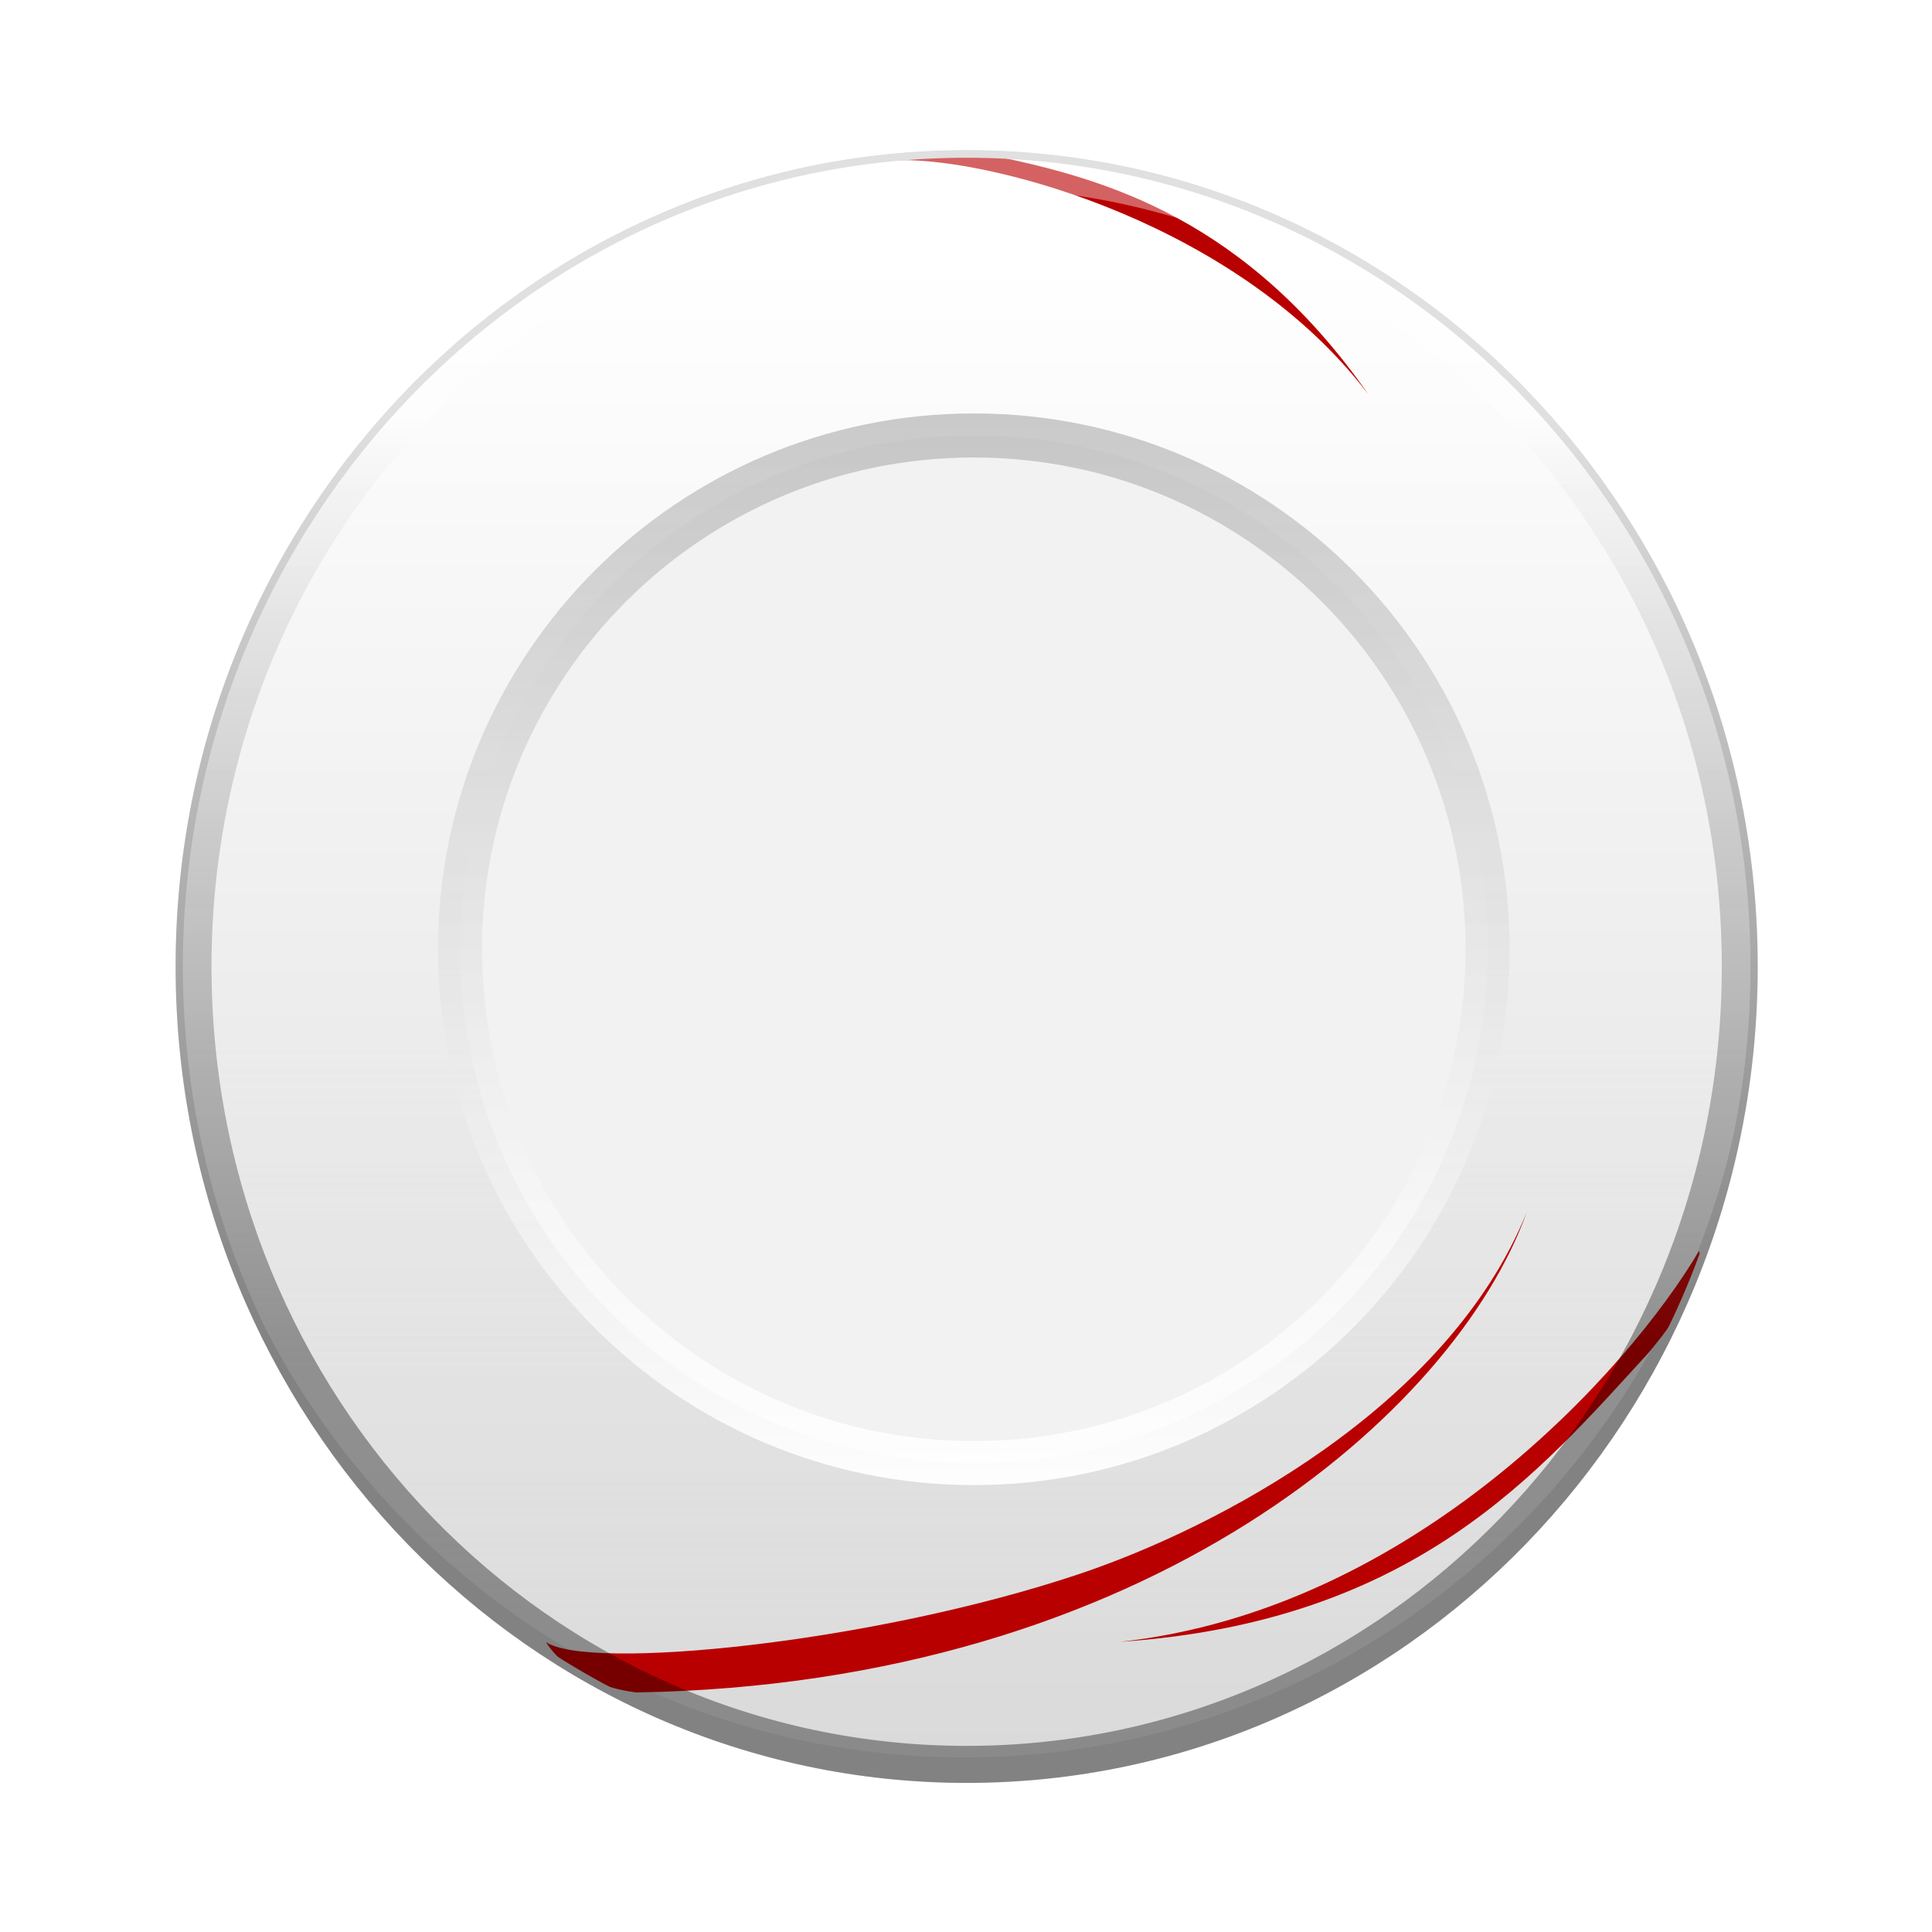
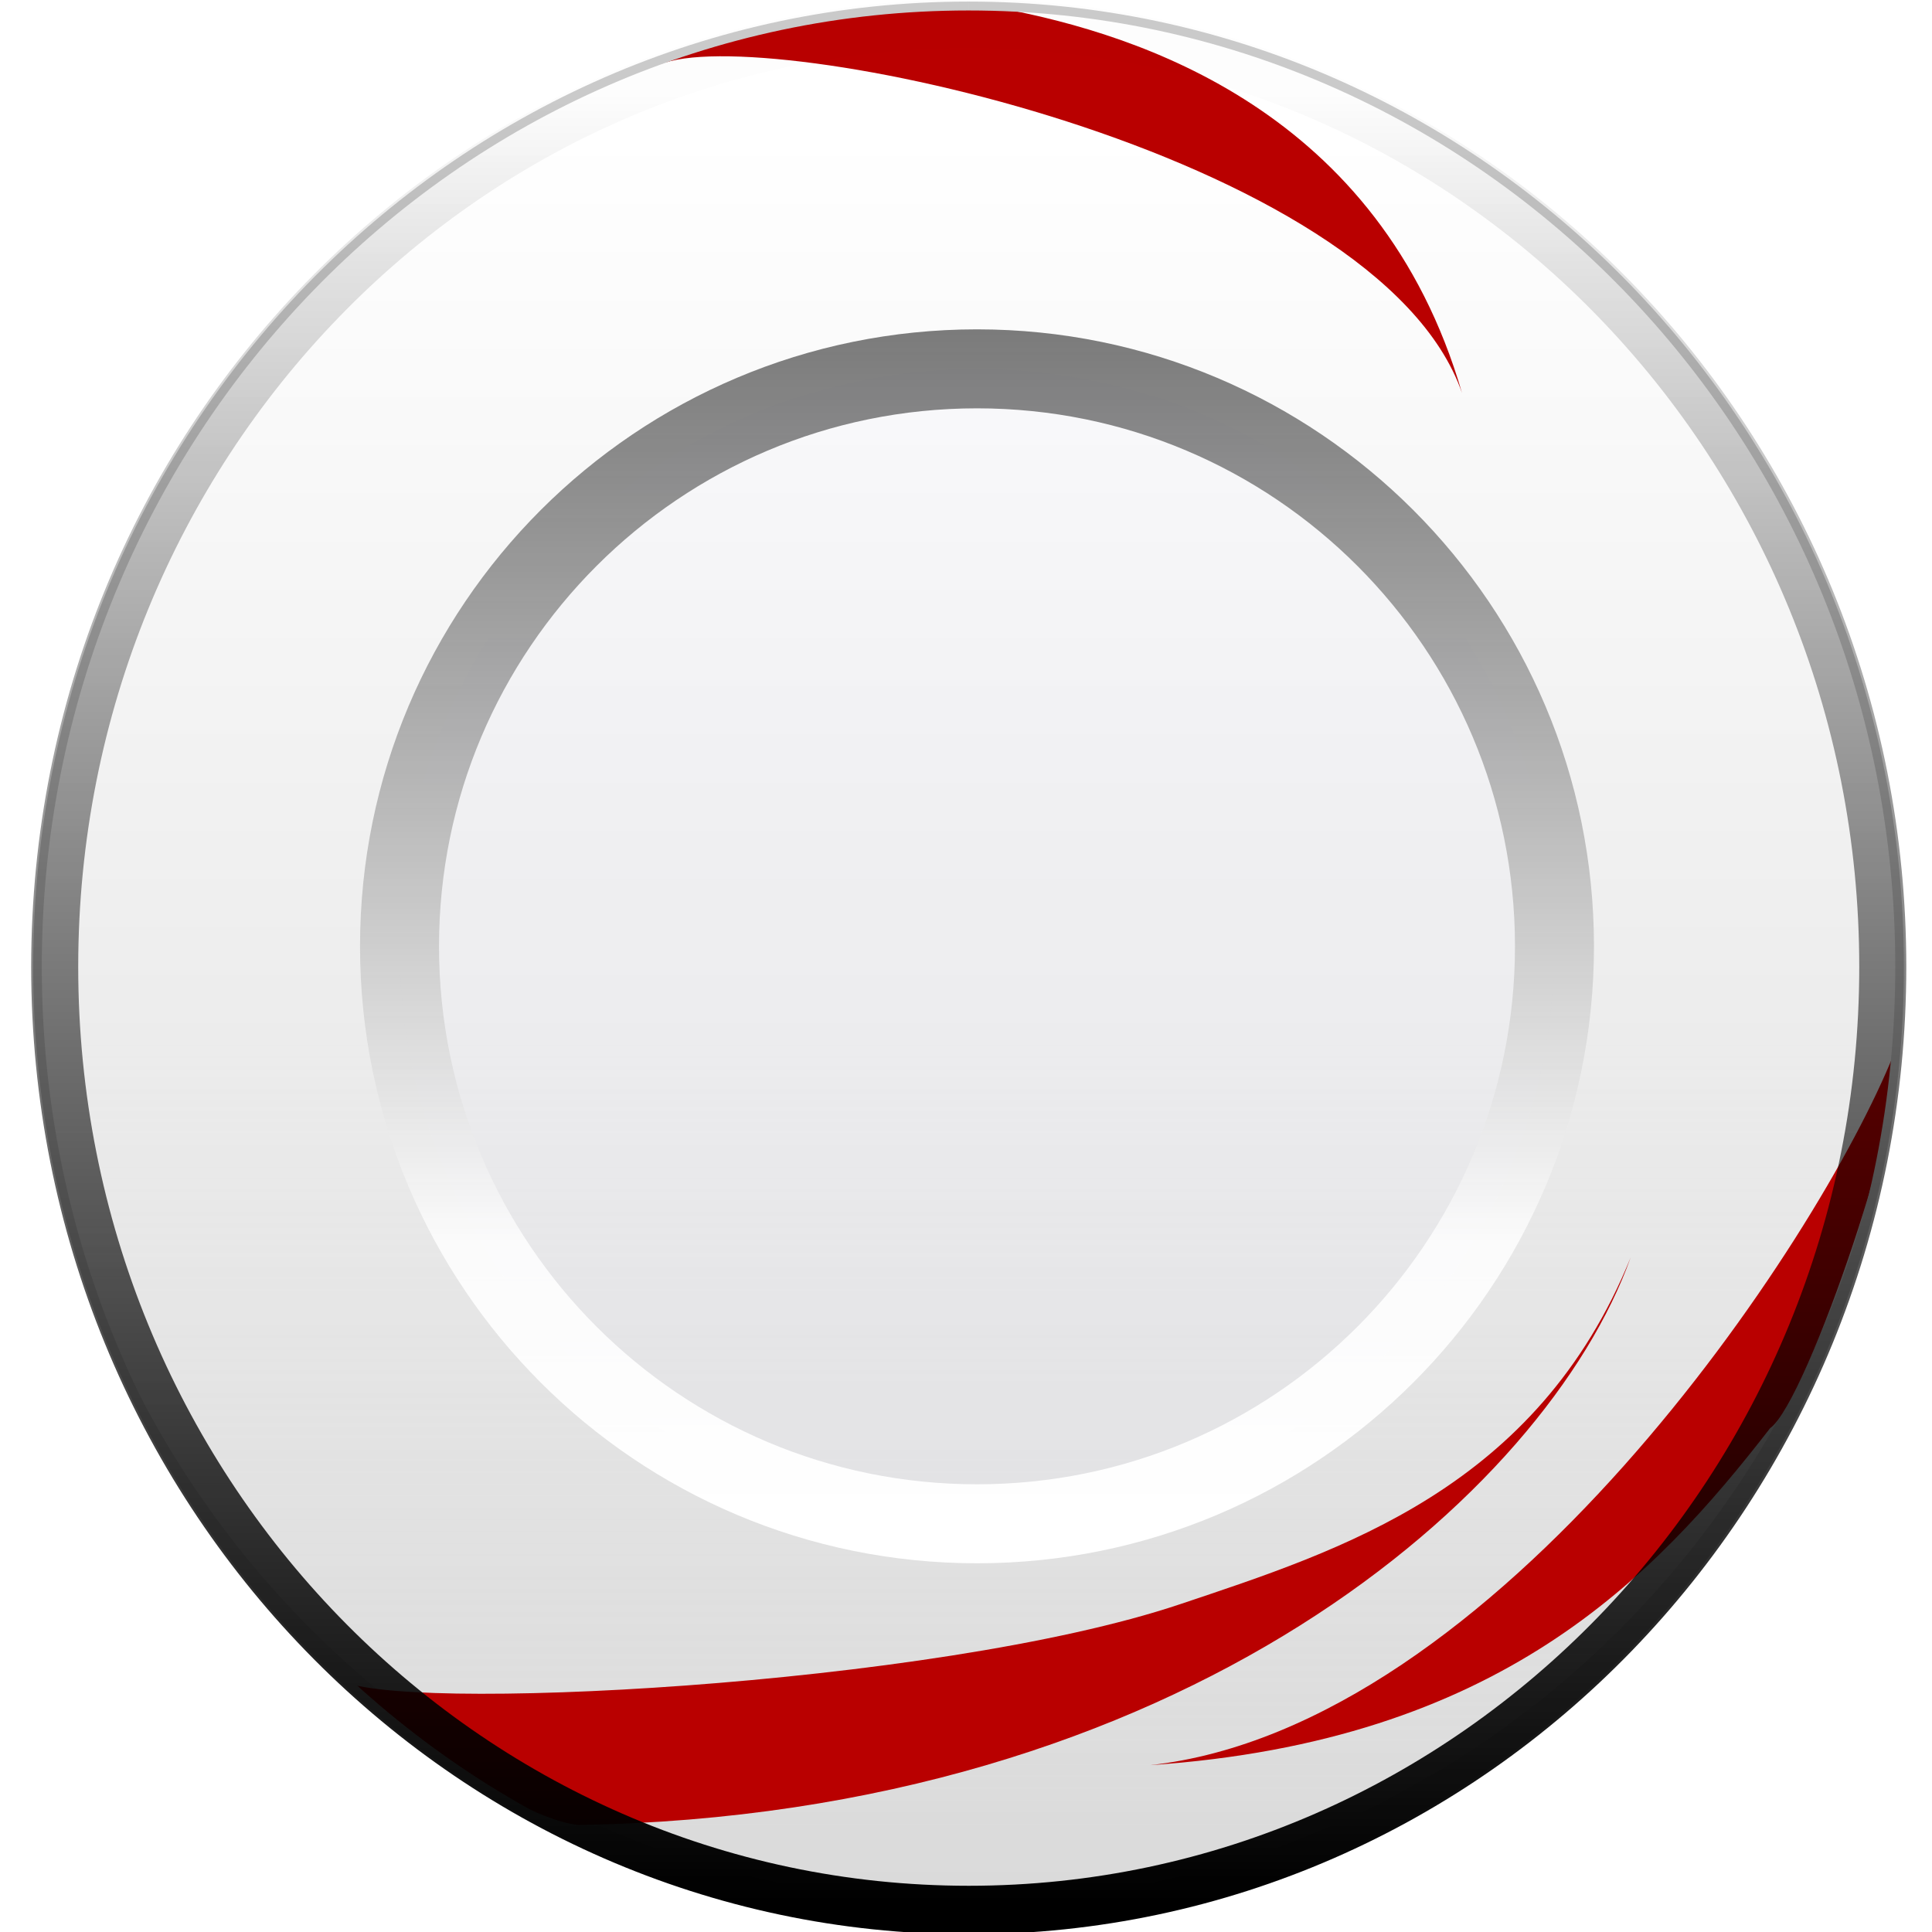
- <svg xmlns="http://www.w3.org/2000/svg" xmlns:ns1="http://www.openswatchbook.org/uri/2009/osb" xmlns:xlink="http://www.w3.org/1999/xlink" width="433.792" height="433.774" id="svg2" version="1.1">
+ <svg xmlns="http://www.w3.org/2000/svg" xmlns:ns1="http://www.openswatchbook.org/uri/2009/osb" xmlns:xlink="http://www.w3.org/1999/xlink" width="366.89" height="366.89" id="svg2" version="1.1">
  <defs id="defs4">
+     <linearGradient id="linearGradient7037">
+       <stop style="stop-color:#000000;stop-opacity:1;" offset="0" id="stop7039" />
+       <stop style="stop-color:#000000;stop-opacity:0.009;" offset="1" id="stop7041" />
+     </linearGradient>
    <linearGradient id="linearGradient3083">
      <stop id="stop3085" offset="0" style="stop-color:#ffffff;stop-opacity:1;" />
-       <stop style="stop-color:#ffffff;stop-opacity:0.438;" offset="0.179" id="stop3087" />
-       <stop id="stop3089" offset="1" style="stop-color:#646464;stop-opacity:0.545;" />
+       <stop style="stop-color:#ffffff;stop-opacity:0.839;" offset="0.231" id="stop3087" />
+       <stop id="stop3089" offset="1" style="stop-color:#4b4b4b;stop-opacity:0.75;" />
    </linearGradient>
    <linearGradient id="linearGradient3052">
      <stop style="stop-color:#280000;stop-opacity:1;" offset="0" id="stop3054" />
      <stop style="stop-color:#280000;stop-opacity:0;" offset="1" id="stop3056" />
    </linearGradient>
    <linearGradient id="linearGradient3044">
      <stop style="stop-color:#ffffff;stop-opacity:1;" offset="0" id="stop3046" />
      <stop id="stop3081" offset="0.5" style="stop-color:#b1b1b1;stop-opacity:0.659;" />
      <stop style="stop-color:#646464;stop-opacity:0.321;" offset="1" id="stop3048" />
    </linearGradient>
    <linearGradient ns1:paint="gradient" id="linearGradient3032">
      <stop id="stop3034" offset="0" style="stop-color:#ff00ff;stop-opacity:1;" />
      <stop id="stop3040" offset="1" style="stop-color:#ffffff;stop-opacity:1;" />
    </linearGradient>
    <linearGradient id="linearGradient5801">
      <stop style="stop-color:#ffffff;stop-opacity:0.384;" offset="0" id="stop5803" />
      <stop style="stop-color:#000000;stop-opacity:0.366;" offset="1" id="stop5805" />
    </linearGradient>
    <linearGradient id="linearGradient5733">
      <stop style="stop-color:#ffffff;stop-opacity:1;" offset="0" id="stop5735" />
      <stop style="stop-color:#000000;stop-opacity:0.018;" offset="1" id="stop5737" />
    </linearGradient>
    <linearGradient id="linearGradient5530" ns1:paint="gradient">
      <stop style="stop-color:#000000;stop-opacity:0.223;" offset="0" id="stop5532" />
      <stop id="stop3030" offset="0.5" style="stop-color:#ffffff;stop-opacity:1;" />
      <stop id="stop3028" offset="1" style="stop-color:#000000;stop-opacity:0.223;" />
    </linearGradient>
    <linearGradient id="linearGradient4078" ns1:paint="solid">
      <stop style="stop-color:#cccccc;stop-opacity:0.138;" offset="0" id="stop4080" />
    </linearGradient>
    <linearGradient id="linearGradient4072">
      <stop id="stop4074" offset="0" style="stop-color:#ffffff;stop-opacity:0.83;" />
      <stop id="stop4076" offset="1" style="stop-color:#cccccc;stop-opacity:1;" />
    </linearGradient>
    <linearGradient id="linearGradient4008">
      <stop style="stop-color:#ffffff;stop-opacity:1;" offset="0" id="stop4010" />
      <stop id="stop5584" offset="0.402" style="stop-color:#ffffff;stop-opacity:0.634;" />
      <stop style="stop-color:#f0f0f0;stop-opacity:0.268;" offset="0.909" id="stop5586" />
      <stop style="stop-color:#cccccc;stop-opacity:1;" offset="1" id="stop4012" />
    </linearGradient>
    <linearGradient xlink:href="#linearGradient5530" id="linearGradient5534" x1="274.539" y1="535.219" x2="599.747" y2="535.219" gradientUnits="userSpaceOnUse" />
    <linearGradient xlink:href="#linearGradient4008" id="linearGradient5582" x1="431.28" y1="329.64" x2="431.28" y2="840.625" gradientUnits="userSpaceOnUse" />
-     <linearGradient xlink:href="#linearGradient5801" id="linearGradient5807" x1="428.588" y1="367.721" x2="428.588" y2="619.969" gradientUnits="userSpaceOnUse" />
    <linearGradient xlink:href="#linearGradient3044" id="linearGradient3050" x1="430.426" y1="676.731" x2="430.426" y2="240.247" gradientUnits="userSpaceOnUse" />
    <linearGradient xlink:href="#linearGradient3052" id="linearGradient3058" x1="280" y1="535.219" x2="594.286" y2="535.219" gradientUnits="userSpaceOnUse" />
-     <linearGradient xlink:href="#linearGradient3083" id="linearGradient3079" gradientUnits="userSpaceOnUse" x1="430.426" y1="706.679" x2="430.426" y2="240.247" />
+     <linearGradient xlink:href="#linearGradient3083" id="linearGradient3079" gradientUnits="userSpaceOnUse" x1="430.426" y1="692.674" x2="430.426" y2="359.322" />
+     <linearGradient xlink:href="#linearGradient7037" id="linearGradient7043" x1="430.734" y1="730.391" x2="430.734" y2="317.413" gradientUnits="userSpaceOnUse" />
  </defs>
-   <g id="layer1" transform="translate(-99.13661,-63.02808)">
-     <path transform="matrix(0.8196491,0,0,0.8458282,-36.26721,-156.9345)" d="m 645.714,516.648 a 215.714,215.714 0 1 1 -431.429,0 215.714,215.714 0 1 1 431.429,0 z" id="path3817" style="fill:#cccccc;fill-opacity:1;fill-rule:nonzero;stroke:#280000;stroke-width:0;stroke-miterlimit:4;stroke-opacity:0.54;stroke-dasharray:none" />
-     <path style="fill:url(#linearGradient5582);fill-opacity:1;fill-rule:nonzero;stroke:none" id="path2987" d="m 647.077,516.648 a 217.077,217.077 0 1 1 -434.154,0 217.077,217.077 0 1 1 434.154,0 z" transform="matrix(0.8169539,0,0,0.8318439,-35.69374,-152.7304)" />
-     <path transform="matrix(0.7341527,0,0,0.7341527,-3.141554,-116.7652)" d="m 594.286,535.219 a 157.143,157.143 0 1 1 -314.286,0 157.143,157.143 0 1 1 314.286,0 z" id="path3819" style="fill:#f2f2f2;fill-opacity:1;fill-rule:nonzero;stroke:url(#linearGradient3079);stroke-width:13.47;stroke-linecap:butt;stroke-linejoin:miter;stroke-miterlimit:4;stroke-opacity:1;stroke-dasharray:none;stroke-dashoffset:0" />
+   <g id="layer1" transform="translate(-138.2544,-96.46073)">
+     <path transform="matrix(0.8196491,0,0,0.8458282,-30.26721,-156.9345)" d="m 645.714,516.648 a 215.714,215.714 0 1 1 -431.429,0 215.714,215.714 0 1 1 431.429,0 z" id="path3817" style="fill:#cccccc;fill-opacity:1;fill-rule:nonzero;stroke:#280000;stroke-width:0;stroke-miterlimit:4;stroke-opacity:0.54;stroke-dasharray:none" />
+     <path style="fill:url(#linearGradient5582);fill-opacity:1;fill-rule:nonzero;stroke:none" id="path2987" d="m 647.077,516.648 a 217.077,217.077 0 1 1 -434.154,0 217.077,217.077 0 1 1 434.154,0 z" transform="matrix(0.8169539,0,0,0.8318439,-29.69374,-152.7304)" />
+     <path transform="matrix(0.6978585,0,0,0.6978585,18.72421,-97.33986)" d="m 594.286,535.219 a 157.143,157.143 0 1 1 -314.286,0 157.143,157.143 0 1 1 314.286,0 z" id="path3819" style="fill:#f2f2ff;fill-opacity:0.09;fill-rule:nonzero;stroke:url(#linearGradient3079);stroke-width:21.494;stroke-linecap:butt;stroke-linejoin:miter;stroke-miterlimit:4;stroke-opacity:1;stroke-dasharray:none;stroke-dashoffset:0" />
  </g>
-   <g id="layer3" transform="translate(-99.13661,-63.02808)">
-     <path style="fill:#b90000;fill-opacity:1;stroke:#000000;stroke-width:0;stroke-linecap:butt;stroke-linejoin:miter;stroke-miterlimit:4;stroke-opacity:1;stroke-dasharray:none" d="m 221.73,431.712 c 9.42,6.529 73.126,0.366 119.799,-15.294 30.588,-10.263 82.567,-37.244 100.391,-81.162 -15.989,44.602 -84.91,105.895 -199.873,107.776 -15.18,-1.843 -20.316,-11.32 -20.316,-11.32 z" id="path5632" />
-     <path style="fill:#b90000;fill-opacity:1;stroke:#000000;stroke-width:0;stroke-linecap:butt;stroke-linejoin:miter;stroke-miterlimit:4;stroke-opacity:1;stroke-dasharray:none" d="m 469.111,366.964 c -24.398,26.586 -52.198,60.189 -118.433,64.702 65.798,-7.25 114.151,-61.001 129.939,-87.763 2.572,7.018 -11.506,23.06 -11.506,23.06 z" id="path5632-9" />
-     <path style="fill:#b90000;fill-opacity:1;stroke:#000000;stroke-width:0;stroke-linecap:butt;stroke-linejoin:miter;stroke-miterlimit:4;stroke-opacity:1;stroke-dasharray:none" d="M 322.804,98.122 C 347.449,103.255 378.869,112.218 406.388,151.58 377.44,113.517 322.827,98.714 301.316,98.984 c 9.011,-2.311 21.488,-0.862 21.488,-0.862 z" id="path5632-9-2" />
+   <g id="layer3" transform="translate(-138.2544,-96.46073)">
+     <path style="fill:#b90000;fill-opacity:1;stroke:#000000;stroke-width:0;stroke-linecap:butt;stroke-linejoin:miter;stroke-miterlimit:4;stroke-opacity:1;stroke-dasharray:none" d="m 202.584,415.34 c 9.42,6.529 113.077,1.426 159.75,-14.233 30.588,-10.263 67.762,-21.933 85.585,-65.851 -15.989,44.602 -84.91,105.895 -199.873,107.776 -15.18,-1.843 -45.463,-27.691 -45.463,-27.691 z" id="path5632" />
+     <path style="fill:#b90000;fill-opacity:1;stroke:#000000;stroke-width:0;stroke-linecap:butt;stroke-linejoin:miter;stroke-miterlimit:4;stroke-opacity:1;stroke-dasharray:none" d="m 474.404,367.671 c -22.12,28.51 -51.491,59.482 -117.726,63.995 65.798,-7.25 126.879,-99.185 141.253,-135.139 3.609,6.545 -16.456,66.194 -23.527,71.144 z" id="path5632-9" />
+     <path style="fill:#b90000;fill-opacity:1;stroke:#000000;stroke-width:0;stroke-linecap:butt;stroke-linejoin:miter;stroke-miterlimit:4;stroke-opacity:1;stroke-dasharray:none" d="m 328.804,98.122 c 25.524,4.887 71.463,19.219 87.084,72.958 -15.948,-46.063 -133.311,-70.616 -152.322,-62.346 19.61,-7.566 32.556,-11.703 65.238,-10.612 z" id="path5632-9-2" />
  </g>
-   <g id="layer4" transform="translate(-99.13661,-63.02808)">
-     <path style="fill:none;stroke:#cccccc;stroke-width:2;stroke-miterlimit:4;stroke-opacity:1;stroke-dasharray:none" id="path5666" d="m 645.714,516.648 a 215.714,215.714 0 1 1 -431.429,0 215.714,215.714 0 1 1 431.429,0 z" transform="matrix(0.8196491,0,0,0.8458282,-36.26721,-156.9345)" />
-     <path transform="matrix(0.8046612,0,0,0.8303616,-29.82241,-148.9437)" d="m 645.714,516.648 a 215.714,215.714 0 1 1 -431.429,0 215.714,215.714 0 1 1 431.429,0 z" id="path5775" style="fill:none;stroke:url(#linearGradient5807);stroke-width:10;stroke-miterlimit:4;stroke-opacity:1;stroke-dasharray:none" />
+   <g id="layer4" transform="translate(-138.2544,-96.46073)">
+     <path style="fill:none;stroke:#cccccc;stroke-width:2;stroke-miterlimit:4;stroke-opacity:1;stroke-dasharray:none" id="path5666" d="m 645.714,516.648 a 215.714,215.714 0 1 1 -431.429,0 215.714,215.714 0 1 1 431.429,0 z" transform="matrix(0.8196491,0,0,0.8458282,-30.26721,-156.9345)" />
+     <path transform="matrix(0.8046612,0,0,0.8303616,-23.82241,-148.9437)" d="M 430.093,300.934 A 215.714,215.714 0 1 1 430,300.934" id="path5775" style="fill:none;stroke:url(#linearGradient7043);stroke-width:11.101;stroke-miterlimit:4;stroke-opacity:1;stroke-dasharray:none" />
  </g>
</svg>
